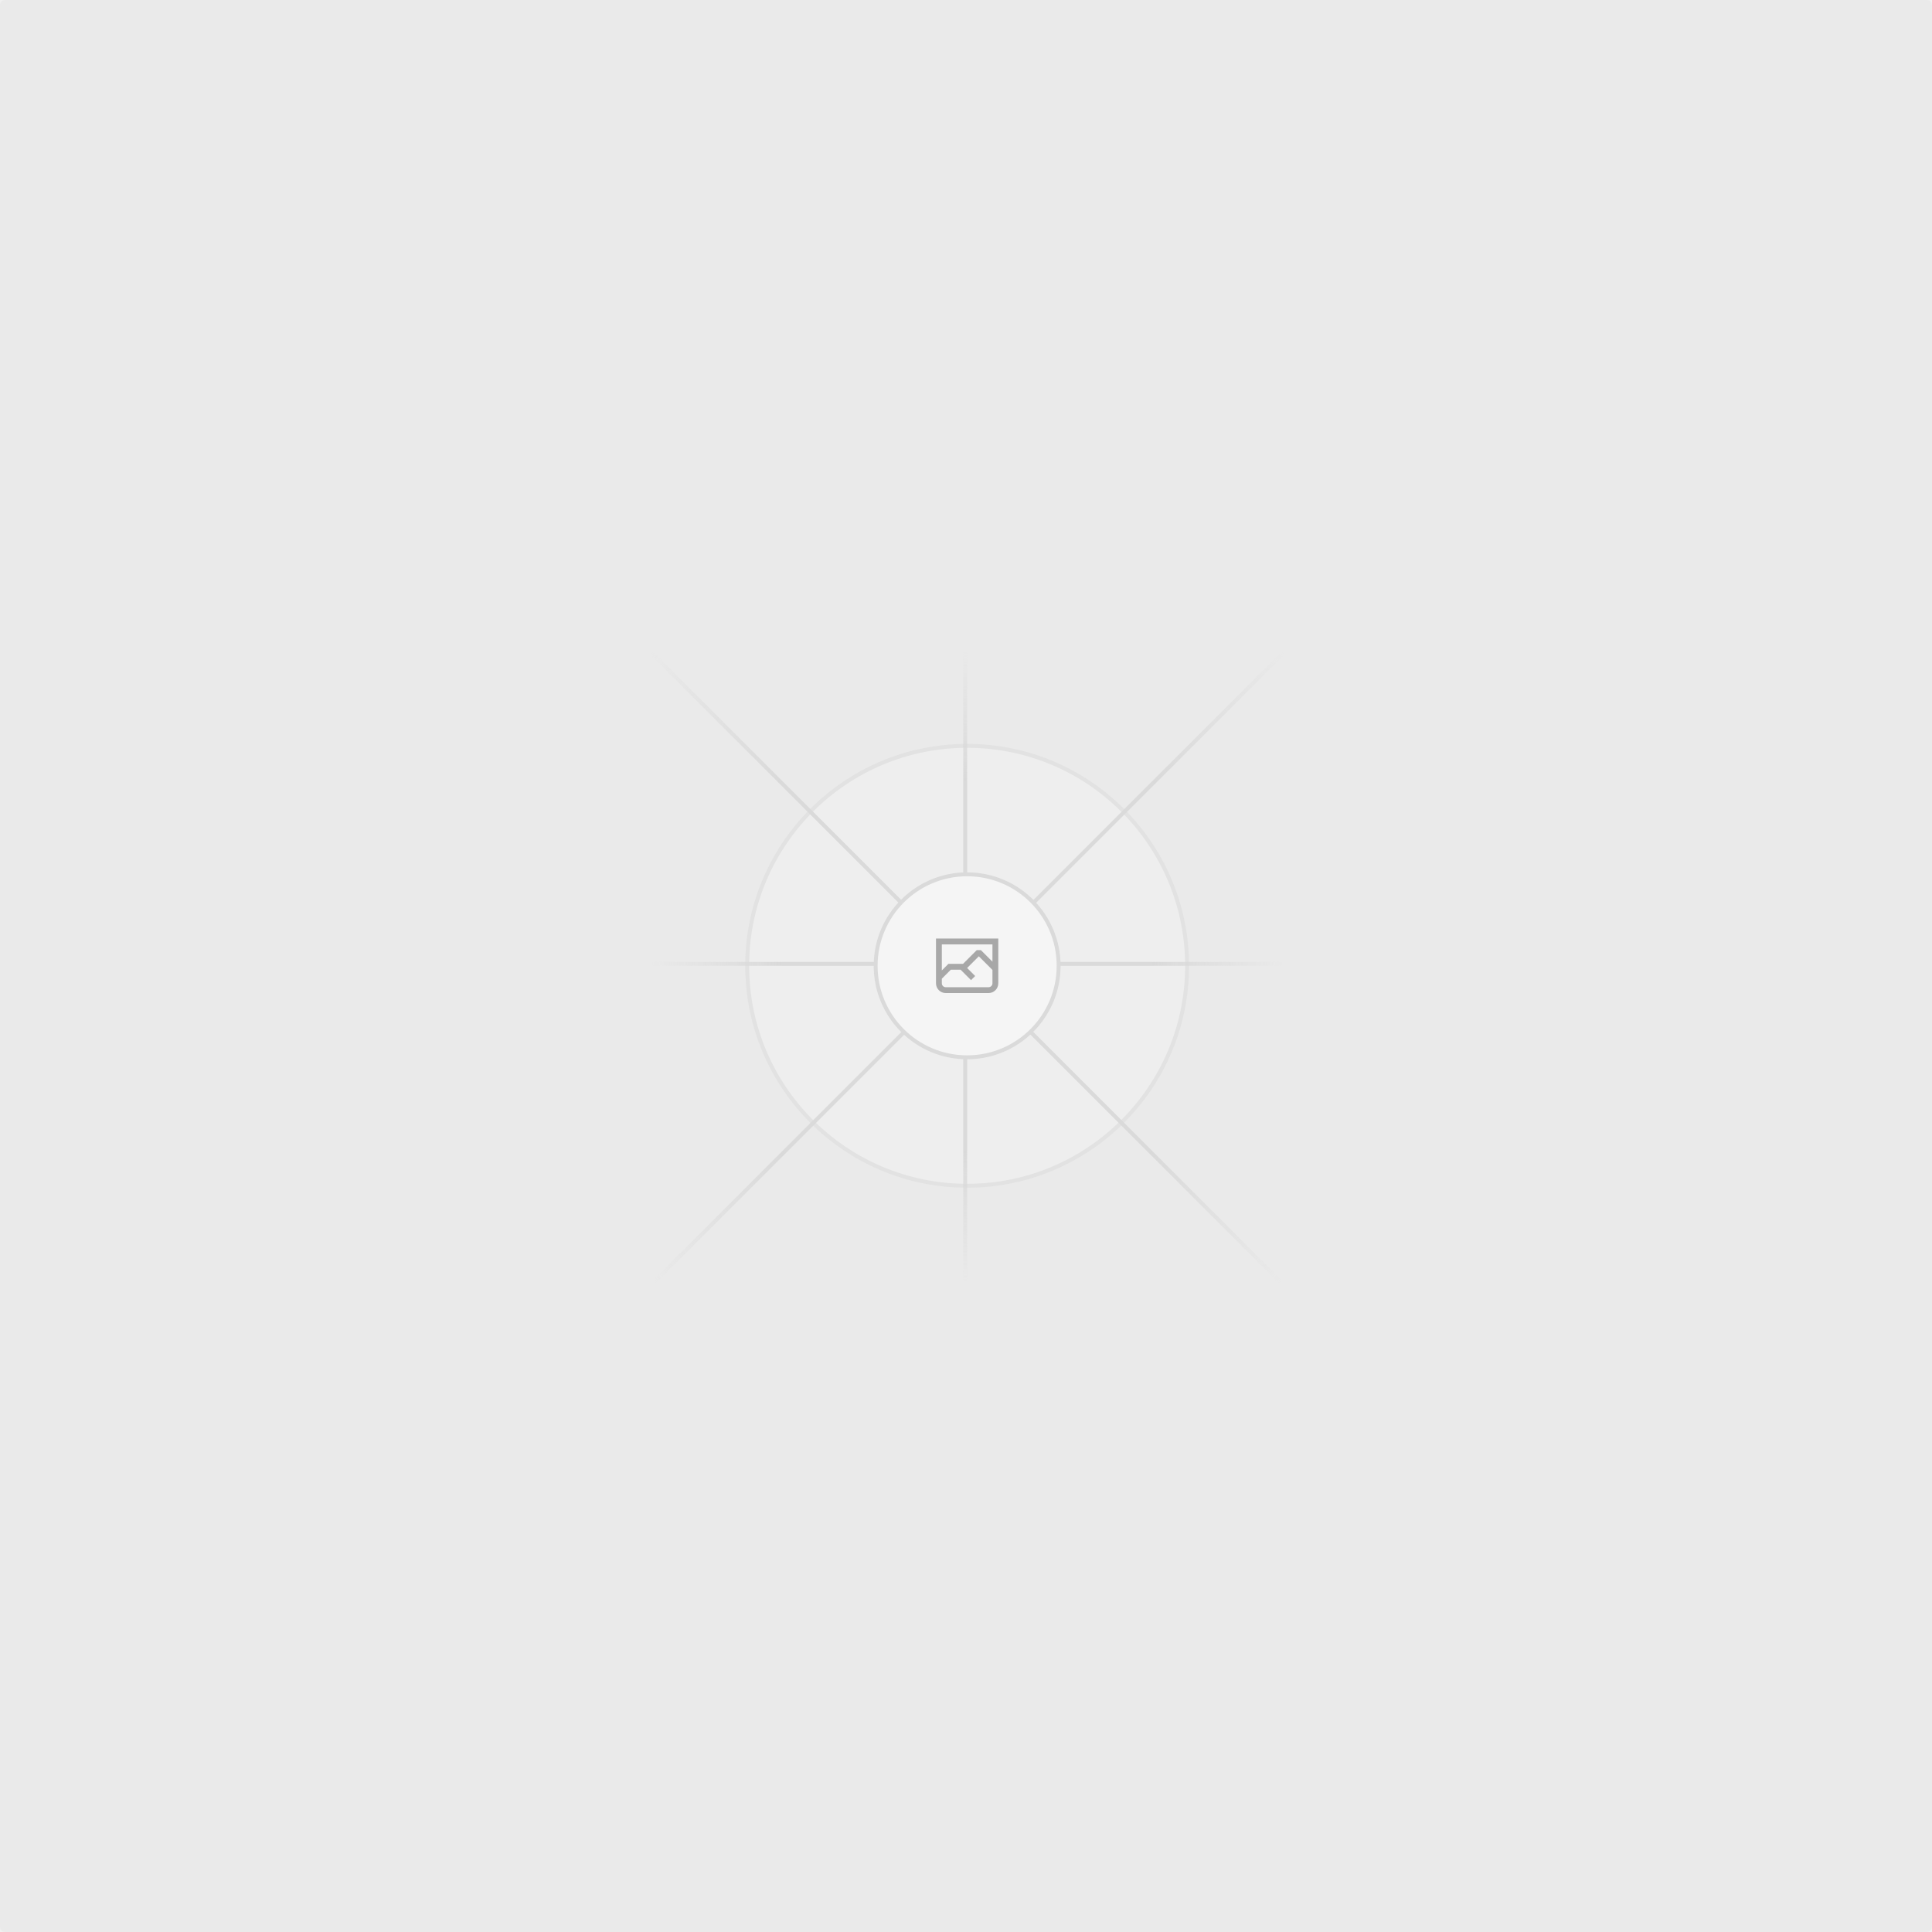
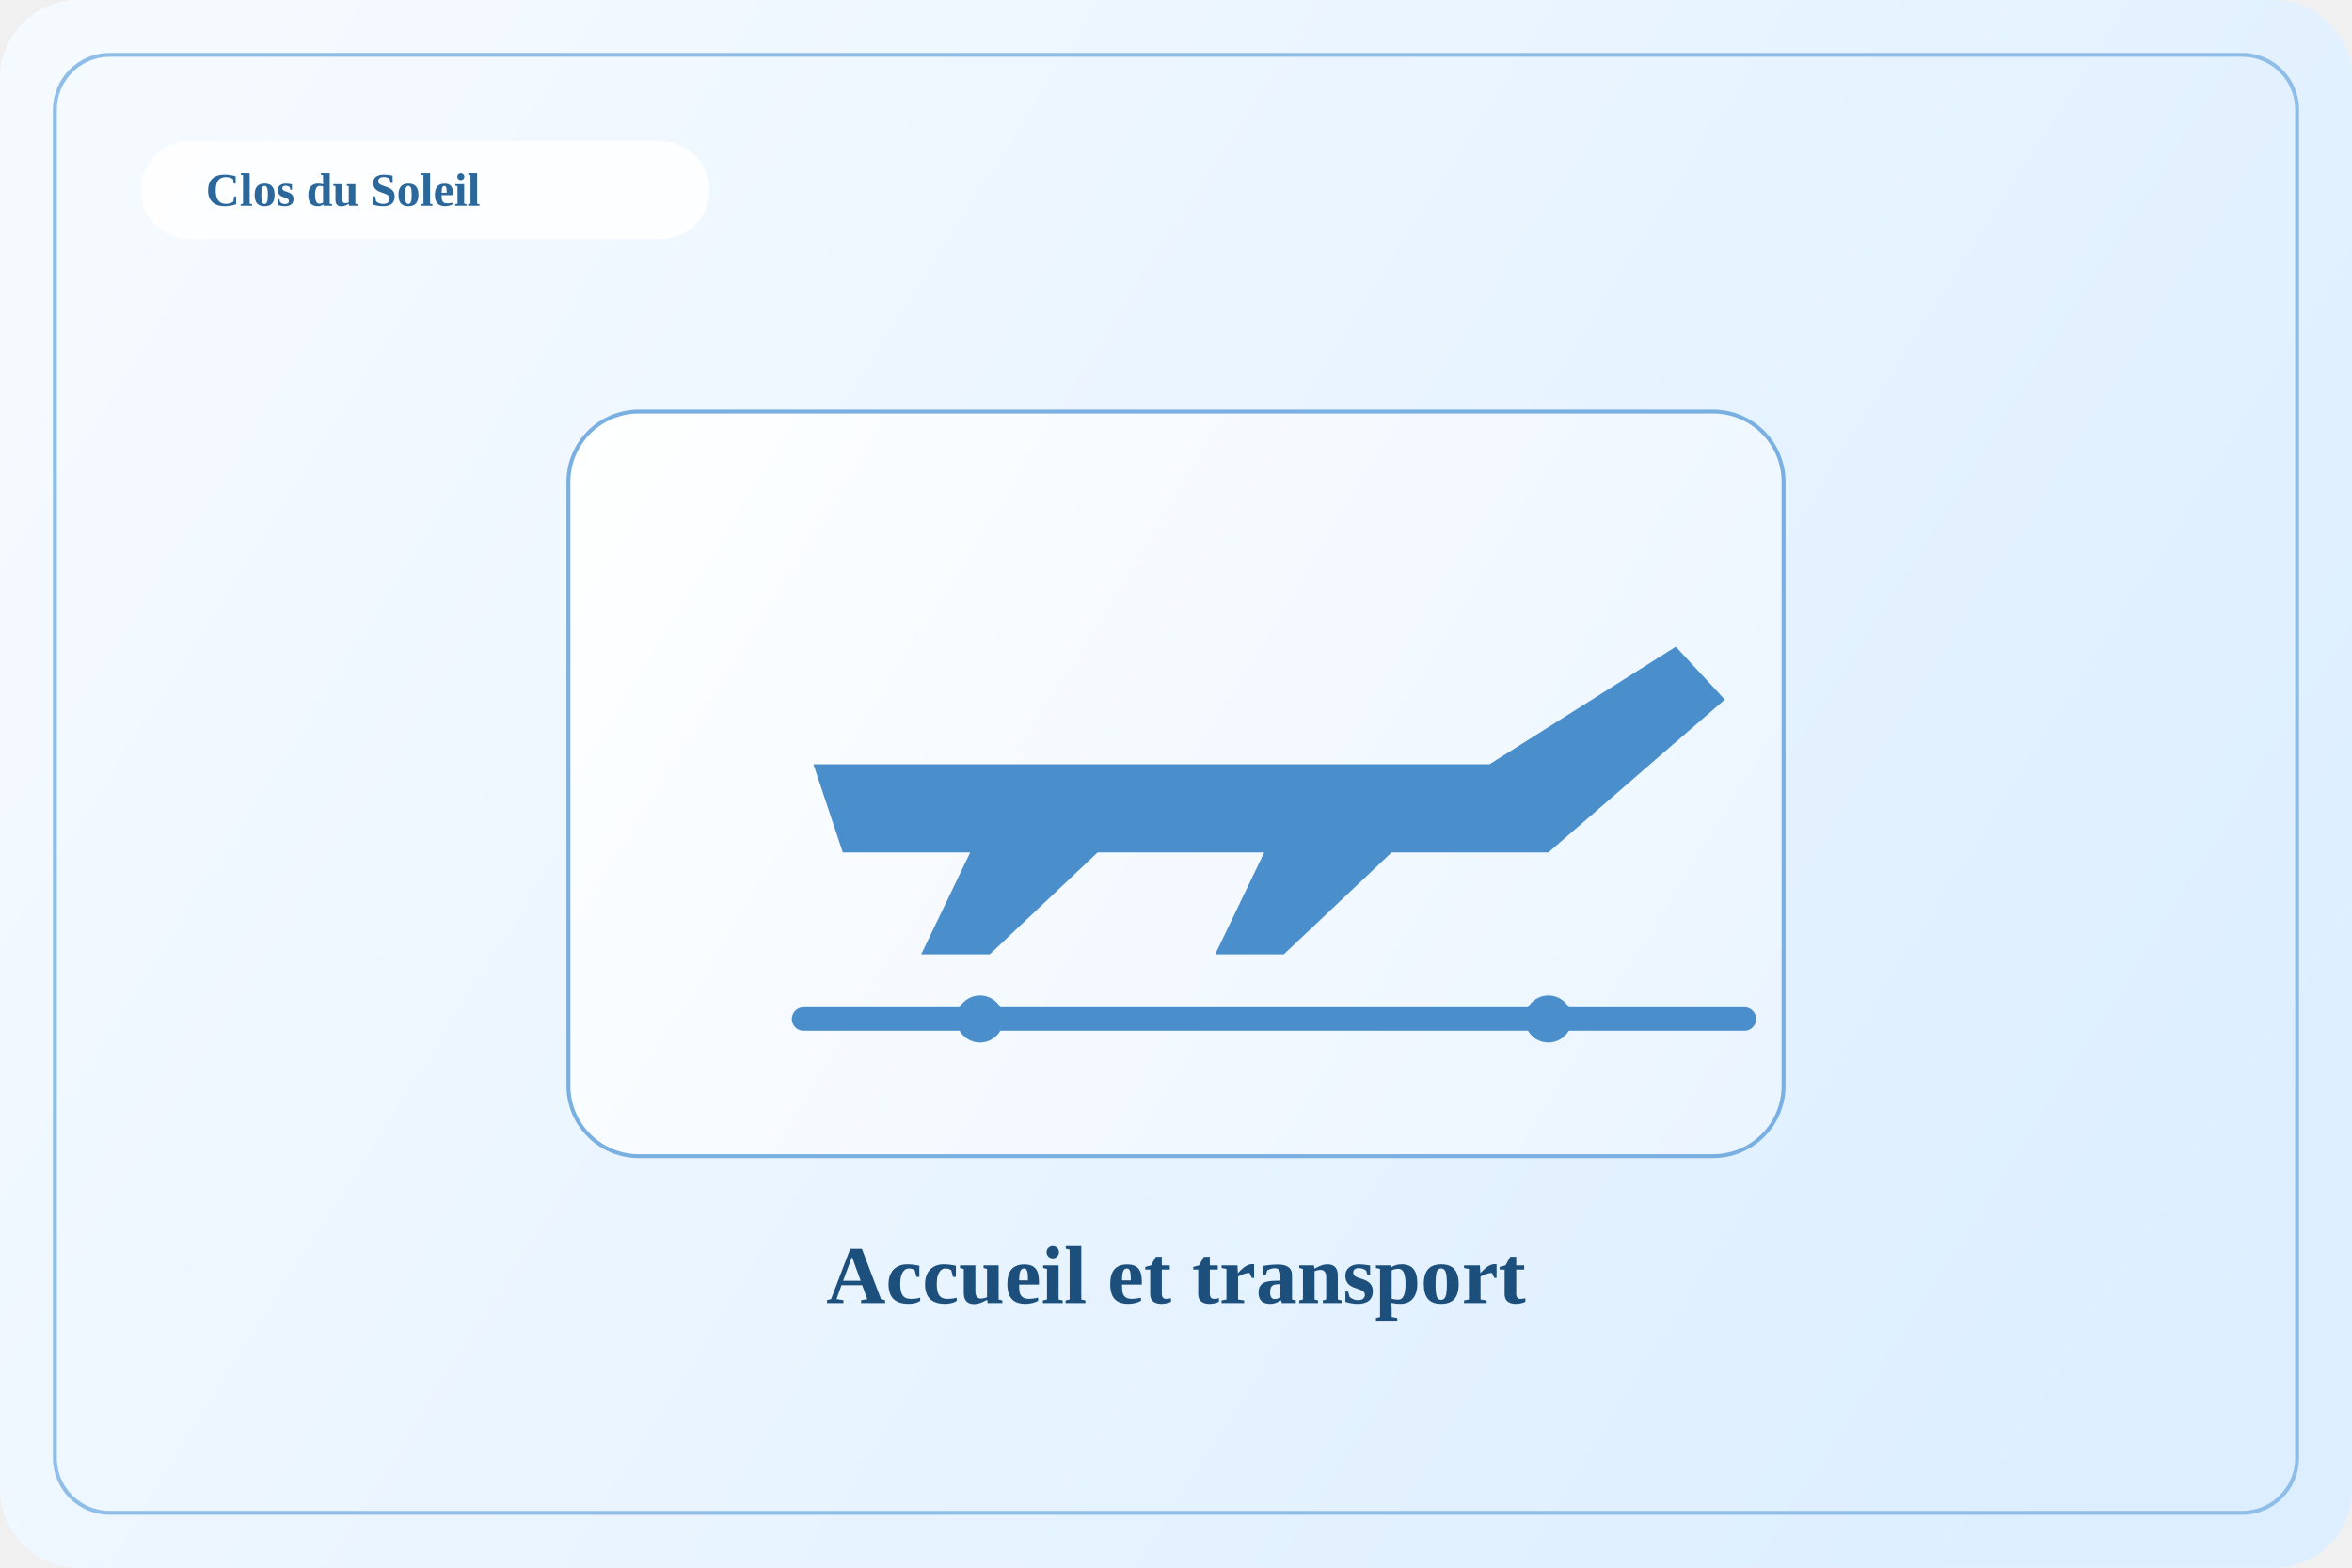
- <svg xmlns="http://www.w3.org/2000/svg" width="1200" height="1200" fill="none">
-   <rect width="1200" height="1200" fill="#EAEAEA" rx="3" />
-   <g opacity=".5">
-     <g opacity=".5">
-       <path fill="#FAFAFA" d="M600.709 736.5c-75.454 0-136.621-61.167-136.621-136.62 0-75.454 61.167-136.621 136.621-136.621 75.453 0 136.62 61.167 136.62 136.621 0 75.453-61.167 136.62-136.62 136.62Z" />
-       <path stroke="#C9C9C9" stroke-width="2.418" d="M600.709 736.5c-75.454 0-136.621-61.167-136.621-136.62 0-75.454 61.167-136.621 136.621-136.621 75.453 0 136.62 61.167 136.62 136.621 0 75.453-61.167 136.62-136.62 136.62Z" />
-     </g>
-     <path stroke="url(#a)" stroke-width="2.418" d="M0-1.209h553.581" transform="scale(1 -1) rotate(45 1163.11 91.165)" />
-     <path stroke="url(#b)" stroke-width="2.418" d="M404.846 598.671h391.726" />
-     <path stroke="url(#c)" stroke-width="2.418" d="M599.5 795.742V404.017" />
-     <path stroke="url(#d)" stroke-width="2.418" d="m795.717 796.597-391.441-391.44" />
-     <path fill="#fff" d="M600.709 656.704c-31.384 0-56.825-25.441-56.825-56.824 0-31.384 25.441-56.825 56.825-56.825 31.383 0 56.824 25.441 56.824 56.825 0 31.383-25.441 56.824-56.824 56.824Z" />
-     <g clip-path="url(#e)">
-       <path fill="#666" fill-rule="evenodd" d="M616.426 586.58h-31.434v16.176l3.553-3.554.531-.531h9.068l.074-.074 8.463-8.463h2.565l7.18 7.181V586.58Zm-15.715 14.654 3.698 3.699 1.283 1.282-2.565 2.565-1.282-1.283-5.2-5.199h-6.066l-5.514 5.514-.073.073v2.876a2.418 2.418 0 0 0 2.418 2.418h26.598a2.418 2.418 0 0 0 2.418-2.418v-8.317l-8.463-8.463-7.181 7.181-.071.072Zm-19.347 5.442v4.085a6.045 6.045 0 0 0 6.046 6.045h26.598a6.044 6.044 0 0 0 6.045-6.045v-7.108l1.356-1.355-1.282-1.283-.074-.073v-17.989h-38.689v23.43l-.146.146.146.147Z" clip-rule="evenodd" />
-     </g>
-     <path stroke="#C9C9C9" stroke-width="2.418" d="M600.709 656.704c-31.384 0-56.825-25.441-56.825-56.824 0-31.384 25.441-56.825 56.825-56.825 31.383 0 56.824 25.441 56.824 56.825 0 31.383-25.441 56.824-56.824 56.824Z" />
-   </g>
+ <svg xmlns="http://www.w3.org/2000/svg" width="1200" height="800" viewBox="0 0 1200 800" fill="none" role="img" aria-labelledby="title desc">
  <defs>
-     <linearGradient id="a" x1="554.061" x2="-.48" y1=".083" y2=".087" gradientUnits="userSpaceOnUse">
-       <stop stop-color="#C9C9C9" stop-opacity="0" />
-       <stop offset=".208" stop-color="#C9C9C9" />
-       <stop offset=".792" stop-color="#C9C9C9" />
-       <stop offset="1" stop-color="#C9C9C9" stop-opacity="0" />
+     <linearGradient id="bg" x1="80" y1="70" x2="1120" y2="730" gradientUnits="userSpaceOnUse">
+       <stop stop-color="#F5FAFF" />
+       <stop offset="1" stop-color="#DCEEFF" />
    </linearGradient>
-     <linearGradient id="b" x1="796.912" x2="404.507" y1="599.963" y2="599.965" gradientUnits="userSpaceOnUse">
-       <stop stop-color="#C9C9C9" stop-opacity="0" />
-       <stop offset=".208" stop-color="#C9C9C9" />
-       <stop offset=".792" stop-color="#C9C9C9" />
-       <stop offset="1" stop-color="#C9C9C9" stop-opacity="0" />
+     <linearGradient id="panel" x1="290" y1="210" x2="910" y2="590" gradientUnits="userSpaceOnUse">
+       <stop stop-color="#FFFFFF" stop-opacity="0.95" />
+       <stop offset="1" stop-color="#EAF5FF" stop-opacity="0.95" />
    </linearGradient>
-     <linearGradient id="c" x1="600.792" x2="600.794" y1="403.677" y2="796.082" gradientUnits="userSpaceOnUse">
-       <stop stop-color="#C9C9C9" stop-opacity="0" />
-       <stop offset=".208" stop-color="#C9C9C9" />
-       <stop offset=".792" stop-color="#C9C9C9" />
-       <stop offset="1" stop-color="#C9C9C9" stop-opacity="0" />
-     </linearGradient>
-     <linearGradient id="d" x1="404.85" x2="796.972" y1="403.903" y2="796.02" gradientUnits="userSpaceOnUse">
-       <stop stop-color="#C9C9C9" stop-opacity="0" />
-       <stop offset=".208" stop-color="#C9C9C9" />
-       <stop offset=".792" stop-color="#C9C9C9" />
-       <stop offset="1" stop-color="#C9C9C9" stop-opacity="0" />
-     </linearGradient>
-     <clipPath id="e">
-       <path fill="#fff" d="M581.364 580.535h38.689v38.689h-38.689z" />
-     </clipPath>
  </defs>
+   <rect width="1200" height="800" rx="40" fill="url(#bg)" />
+   <rect x="28" y="28" width="1144" height="744" rx="28" fill="none" stroke="#8EBDE8" stroke-width="2" />
+   <rect x="72" y="72" width="290" height="50" rx="25" fill="#FFFFFF" fill-opacity="0.85" />
+   <text x="105" y="105" fill="#2B679B" font-size="24" font-family="Georgia, 'Times New Roman', serif" font-weight="700">Clos du Soleil</text>
+   <rect x="290" y="210" width="620" height="380" rx="36" fill="url(#panel)" stroke="#7AB0E1" stroke-width="2" />
+   <path d="M415 390H760L855 330L880 357L790 435H710L655 487H620L645 435H560L505 487H470L495 435H430L415 390Z" fill="#4A8FCB" />
+   <path d="M410 520H890" stroke="#4A8FCB" stroke-width="12" stroke-linecap="round" />
+   <circle cx="500" cy="520" r="12" fill="#4A8FCB" />
+   <circle cx="790" cy="520" r="12" fill="#4A8FCB" />
+   <text x="600" y="665" text-anchor="middle" fill="#1D4F7C" font-size="42" font-family="Georgia, 'Times New Roman', serif" font-weight="700">Accueil et transport</text>
</svg>
